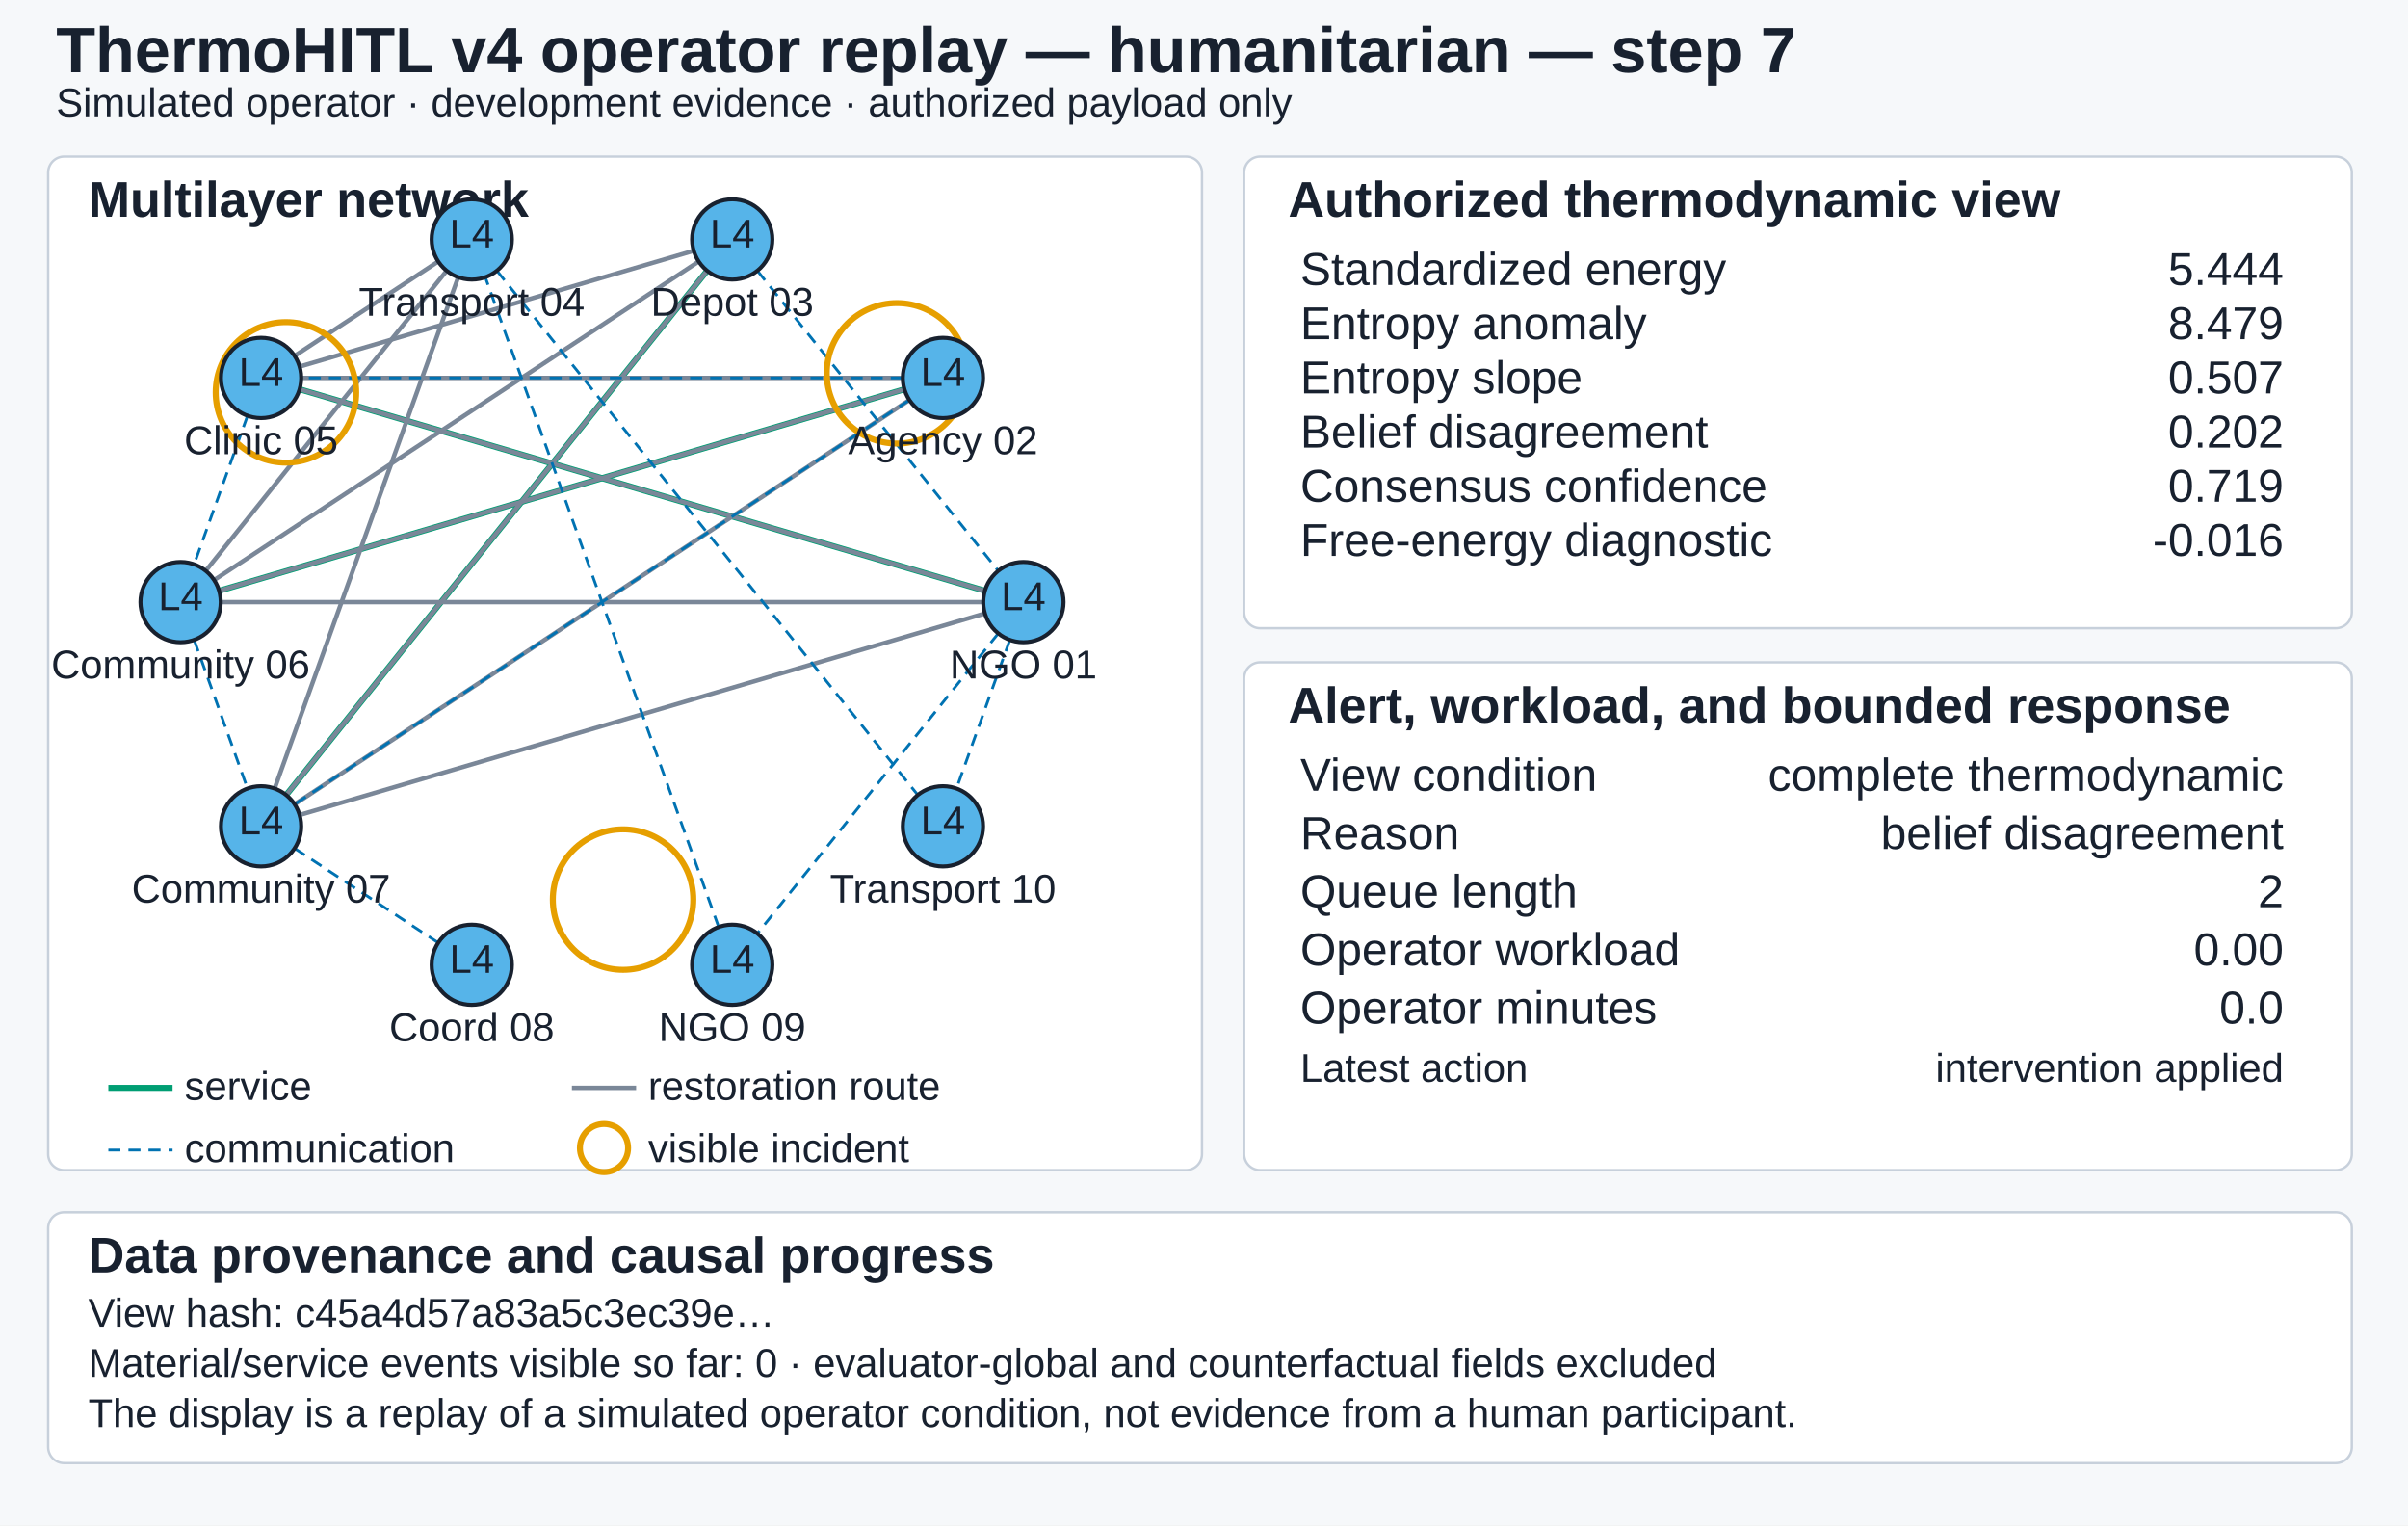
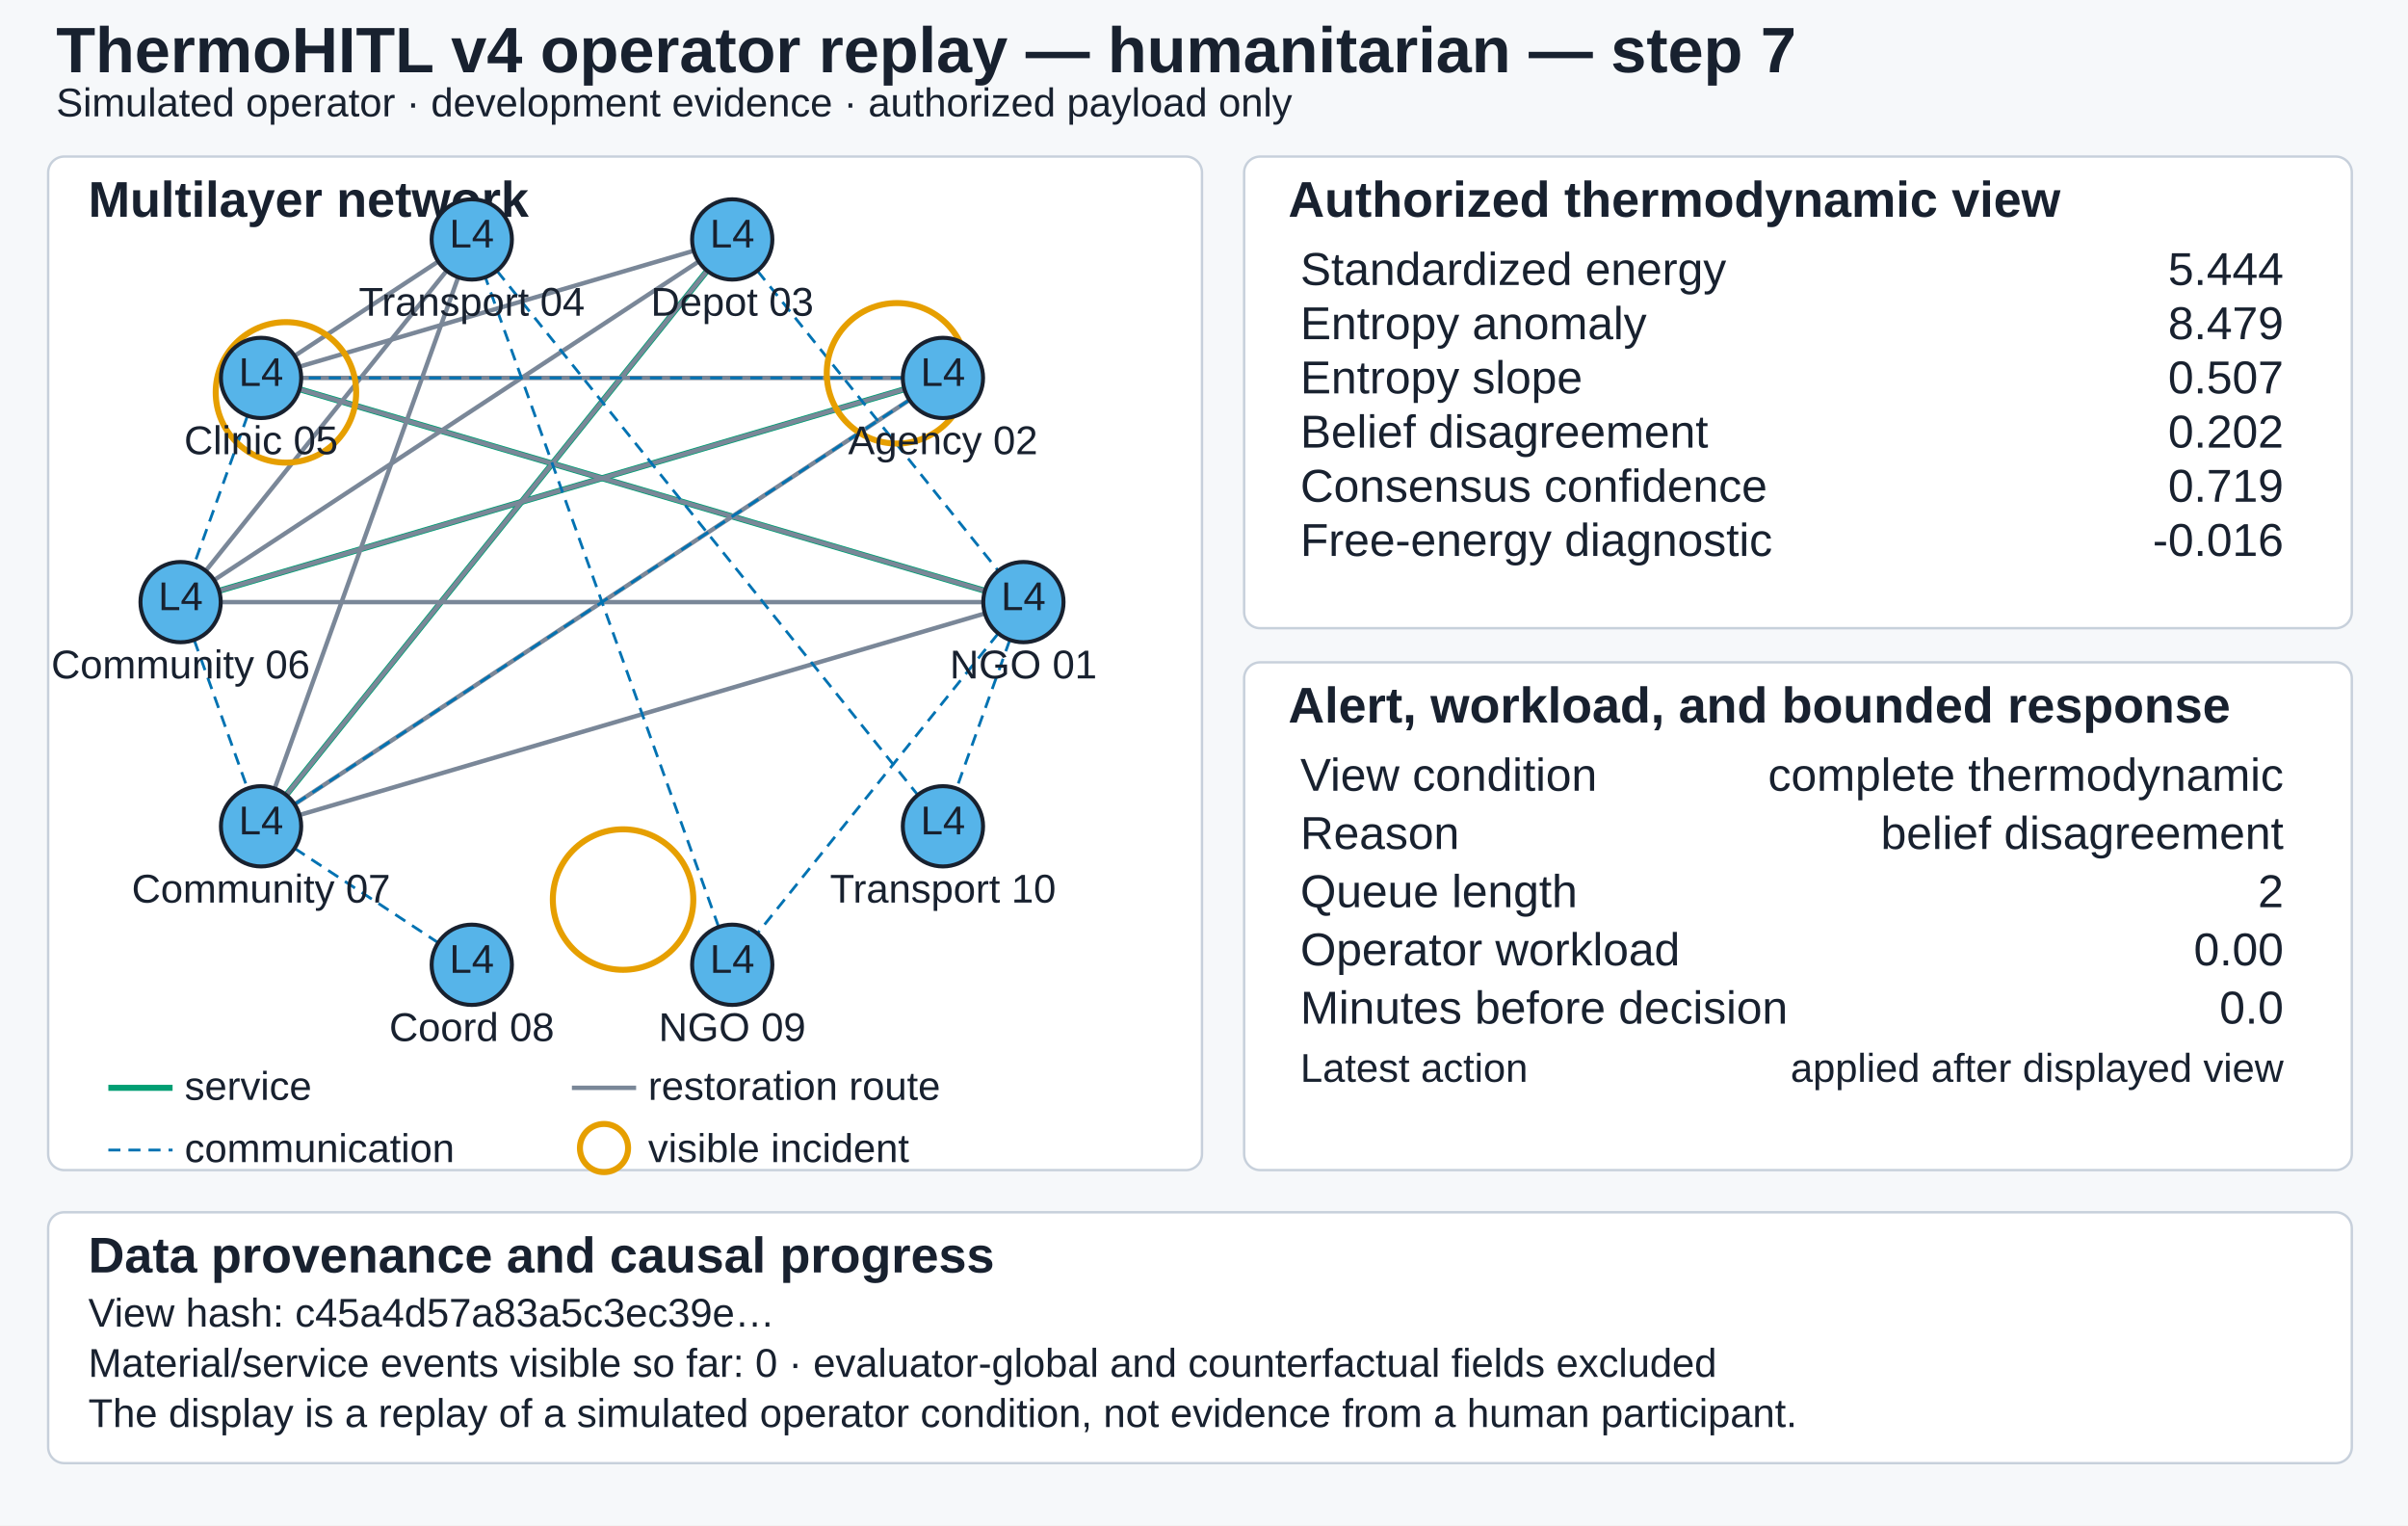
<svg xmlns="http://www.w3.org/2000/svg" width="1200" height="760" viewBox="0 0 1200 760">
  <rect width="100%" height="100%" fill="#F6F8FA" />
  <style>text{font-family:Liberation Sans,Arial,sans-serif;fill:#18212F}.title{font-size:32px;font-weight:700}.head{font-size:25px;font-weight:700}.label{font-size:23px}.small{font-size:20px}.panel{fill:#fff;stroke:#C7D0DB;stroke-width:1.2}.service{stroke:#009E73;stroke-width:3}.logistics{stroke:#7A8798;stroke-width:2.2}.comm{stroke:#0072B2;stroke-width:1.4;stroke-dasharray:6 4}.emergency{stroke:#D55E00;stroke-width:5}</style>
  <text x="28" y="36" class="title">ThermoHITL v4 operator replay — humanitarian — step 7</text>
  <text x="28" y="58" class="small">Simulated operator · development evidence · authorized payload only</text>
  <rect x="24" y="78" width="575" height="505" rx="8" class="panel" />
  <text x="44" y="108" class="head">Multilayer network</text>
  <line x1="469.9" y1="188.3" x2="90.0" y2="300.0" class="service" />
  <line x1="130.1" y1="188.3" x2="510.0" y2="300.0" class="service" />
  <line x1="130.1" y1="411.7" x2="364.9" y2="119.3" class="service" />
  <line x1="469.9" y1="188.3" x2="130.1" y2="188.3" class="logistics" />
  <line x1="469.9" y1="188.3" x2="90.0" y2="300.0" class="logistics" />
  <line x1="469.9" y1="188.3" x2="130.1" y2="411.7" class="logistics" />
  <line x1="130.1" y1="188.3" x2="364.9" y2="119.3" class="logistics" />
  <line x1="130.1" y1="188.3" x2="510.0" y2="300.0" class="logistics" />
  <line x1="130.1" y1="188.3" x2="235.1" y2="119.3" class="logistics" />
  <line x1="90.0" y1="300.0" x2="364.9" y2="119.3" class="logistics" />
  <line x1="90.0" y1="300.0" x2="510.0" y2="300.0" class="logistics" />
  <line x1="90.0" y1="300.0" x2="235.1" y2="119.3" class="logistics" />
  <line x1="130.1" y1="411.7" x2="364.9" y2="119.3" class="logistics" />
  <line x1="130.1" y1="411.7" x2="510.0" y2="300.0" class="logistics" />
  <line x1="130.1" y1="411.7" x2="235.1" y2="119.3" class="logistics" />
  <line x1="469.9" y1="188.3" x2="130.1" y2="188.3" class="comm" />
  <line x1="469.9" y1="188.3" x2="130.1" y2="411.7" class="comm" />
  <line x1="130.1" y1="188.3" x2="90.0" y2="300.0" class="comm" />
  <line x1="90.0" y1="300.0" x2="130.1" y2="411.7" class="comm" />
  <line x1="130.1" y1="411.7" x2="235.1" y2="480.7" class="comm" />
  <line x1="364.9" y1="119.3" x2="510.0" y2="300.0" class="comm" />
  <line x1="510.0" y1="300.0" x2="364.9" y2="480.7" class="comm" />
  <line x1="510.0" y1="300.0" x2="469.9" y2="411.7" class="comm" />
  <line x1="364.9" y1="480.7" x2="235.1" y2="119.3" class="comm" />
  <line x1="235.1" y1="119.3" x2="469.9" y2="411.7" class="comm" />
  <circle cx="142.5" cy="195.5" r="35" fill="none" stroke="#E69F00" stroke-width="3" stroke-dasharray="none" />
  <circle cx="447.0" cy="186.0" r="35" fill="none" stroke="#E69F00" stroke-width="3" stroke-dasharray="none" />
  <circle cx="310.5" cy="448.2" r="35" fill="none" stroke="#E69F00" stroke-width="3" stroke-dasharray="none" />
  <circle cx="510.0" cy="300.0" r="20" fill="#56B4E9" stroke="#18212F" stroke-width="2" />
  <text x="510.0" y="338.0" text-anchor="middle" class="small">NGO 01</text>
  <text x="510.0" y="304.0" text-anchor="middle" class="small">L4</text>
  <circle cx="469.9" cy="188.3" r="20" fill="#56B4E9" stroke="#18212F" stroke-width="2" />
  <text x="469.9" y="226.3" text-anchor="middle" class="small">Agency 02</text>
  <text x="469.9" y="192.3" text-anchor="middle" class="small">L4</text>
  <circle cx="364.9" cy="119.3" r="20" fill="#56B4E9" stroke="#18212F" stroke-width="2" />
  <text x="364.9" y="157.3" text-anchor="middle" class="small">Depot 03</text>
  <text x="364.9" y="123.3" text-anchor="middle" class="small">L4</text>
  <circle cx="235.1" cy="119.3" r="20" fill="#56B4E9" stroke="#18212F" stroke-width="2" />
  <text x="235.1" y="157.3" text-anchor="middle" class="small">Transport 04</text>
  <text x="235.1" y="123.3" text-anchor="middle" class="small">L4</text>
  <circle cx="130.1" cy="188.3" r="20" fill="#56B4E9" stroke="#18212F" stroke-width="2" />
  <text x="130.1" y="226.3" text-anchor="middle" class="small">Clinic 05</text>
  <text x="130.1" y="192.3" text-anchor="middle" class="small">L4</text>
  <circle cx="90.0" cy="300.0" r="20" fill="#56B4E9" stroke="#18212F" stroke-width="2" />
  <text x="90.0" y="338.0" text-anchor="middle" class="small">Community 06</text>
  <text x="90.0" y="304.0" text-anchor="middle" class="small">L4</text>
  <circle cx="130.1" cy="411.7" r="20" fill="#56B4E9" stroke="#18212F" stroke-width="2" />
  <text x="130.1" y="449.7" text-anchor="middle" class="small">Community 07</text>
  <text x="130.1" y="415.7" text-anchor="middle" class="small">L4</text>
  <circle cx="235.1" cy="480.7" r="20" fill="#56B4E9" stroke="#18212F" stroke-width="2" />
  <text x="235.1" y="518.7" text-anchor="middle" class="small">Coord 08</text>
  <text x="235.1" y="484.7" text-anchor="middle" class="small">L4</text>
  <circle cx="364.9" cy="480.7" r="20" fill="#56B4E9" stroke="#18212F" stroke-width="2" />
  <text x="364.9" y="518.7" text-anchor="middle" class="small">NGO 09</text>
  <text x="364.9" y="484.7" text-anchor="middle" class="small">L4</text>
  <circle cx="469.9" cy="411.7" r="20" fill="#56B4E9" stroke="#18212F" stroke-width="2" />
  <text x="469.9" y="449.7" text-anchor="middle" class="small">Transport 10</text>
  <text x="469.9" y="415.7" text-anchor="middle" class="small">L4</text>
  <line x1="54" y1="542" x2="86" y2="542" class="service" />
  <text x="92" y="548" class="small">service</text>
  <line x1="285" y1="542" x2="317" y2="542" class="logistics" />
  <text x="323" y="548" class="small">restoration route</text>
  <line x1="54" y1="573" x2="86" y2="573" class="comm" />
  <text x="92" y="579" class="small">communication</text>
  <circle cx="301" cy="572" r="12" fill="none" stroke="#E69F00" stroke-width="3" />
  <text x="323" y="579" class="small">visible incident</text>
  <rect x="620" y="78" width="552" height="235" rx="8" class="panel" />
  <text x="642" y="108" class="head">Authorized thermodynamic view</text>
  <text x="648" y="142" class="label">Standardized energy</text>
  <text x="1138" y="142" text-anchor="end" class="label">5.444</text>
  <text x="648" y="169" class="label">Entropy anomaly</text>
  <text x="1138" y="169" text-anchor="end" class="label">8.479</text>
  <text x="648" y="196" class="label">Entropy slope</text>
  <text x="1138" y="196" text-anchor="end" class="label">0.507</text>
  <text x="648" y="223" class="label">Belief disagreement</text>
  <text x="1138" y="223" text-anchor="end" class="label">0.202</text>
  <text x="648" y="250" class="label">Consensus confidence</text>
  <text x="1138" y="250" text-anchor="end" class="label">0.719</text>
  <text x="648" y="277" class="label">Free-energy diagnostic</text>
  <text x="1138" y="277" text-anchor="end" class="label">-0.016</text>
  <rect x="620" y="330" width="552" height="253" rx="8" class="panel" />
  <text x="642" y="360" class="head">Alert, workload, and bounded response</text>
  <text x="648" y="394" class="label">View condition</text>
  <text x="1138" y="394" text-anchor="end" class="label">complete thermodynamic</text>
  <text x="648" y="423" class="label">Reason</text>
  <text x="1138" y="423" text-anchor="end" class="label">belief disagreement</text>
  <text x="648" y="452" class="label">Queue length</text>
  <text x="1138" y="452" text-anchor="end" class="label">2</text>
  <text x="648" y="481" class="label">Operator workload</text>
  <text x="1138" y="481" text-anchor="end" class="label">0.00</text>
-   <text x="648" y="510" class="label">Operator minutes</text>
+   <text x="648" y="510" class="label">Minutes before decision</text>
  <text x="1138" y="510" text-anchor="end" class="label">0.0</text>
  <text x="648" y="539" class="small">Latest action</text>
-   <text x="1138" y="539" text-anchor="end" class="small">intervention applied</text>
+   <text x="1138" y="539" text-anchor="end" class="small">applied after displayed view</text>
  <rect x="24" y="604" width="1148" height="125" rx="8" class="panel" />
  <text x="44" y="634" class="head">Data provenance and causal progress</text>
  <text x="44" y="661" class="small">View hash: c45a4d57a83a5c3ec39e…</text>
  <text x="44" y="686" class="small">Material/service events visible so far: 0 · evaluator-global and counterfactual fields excluded</text>
  <text x="44" y="711" class="small">The display is a replay of a simulated operator condition, not evidence from a human participant.</text>
</svg>
